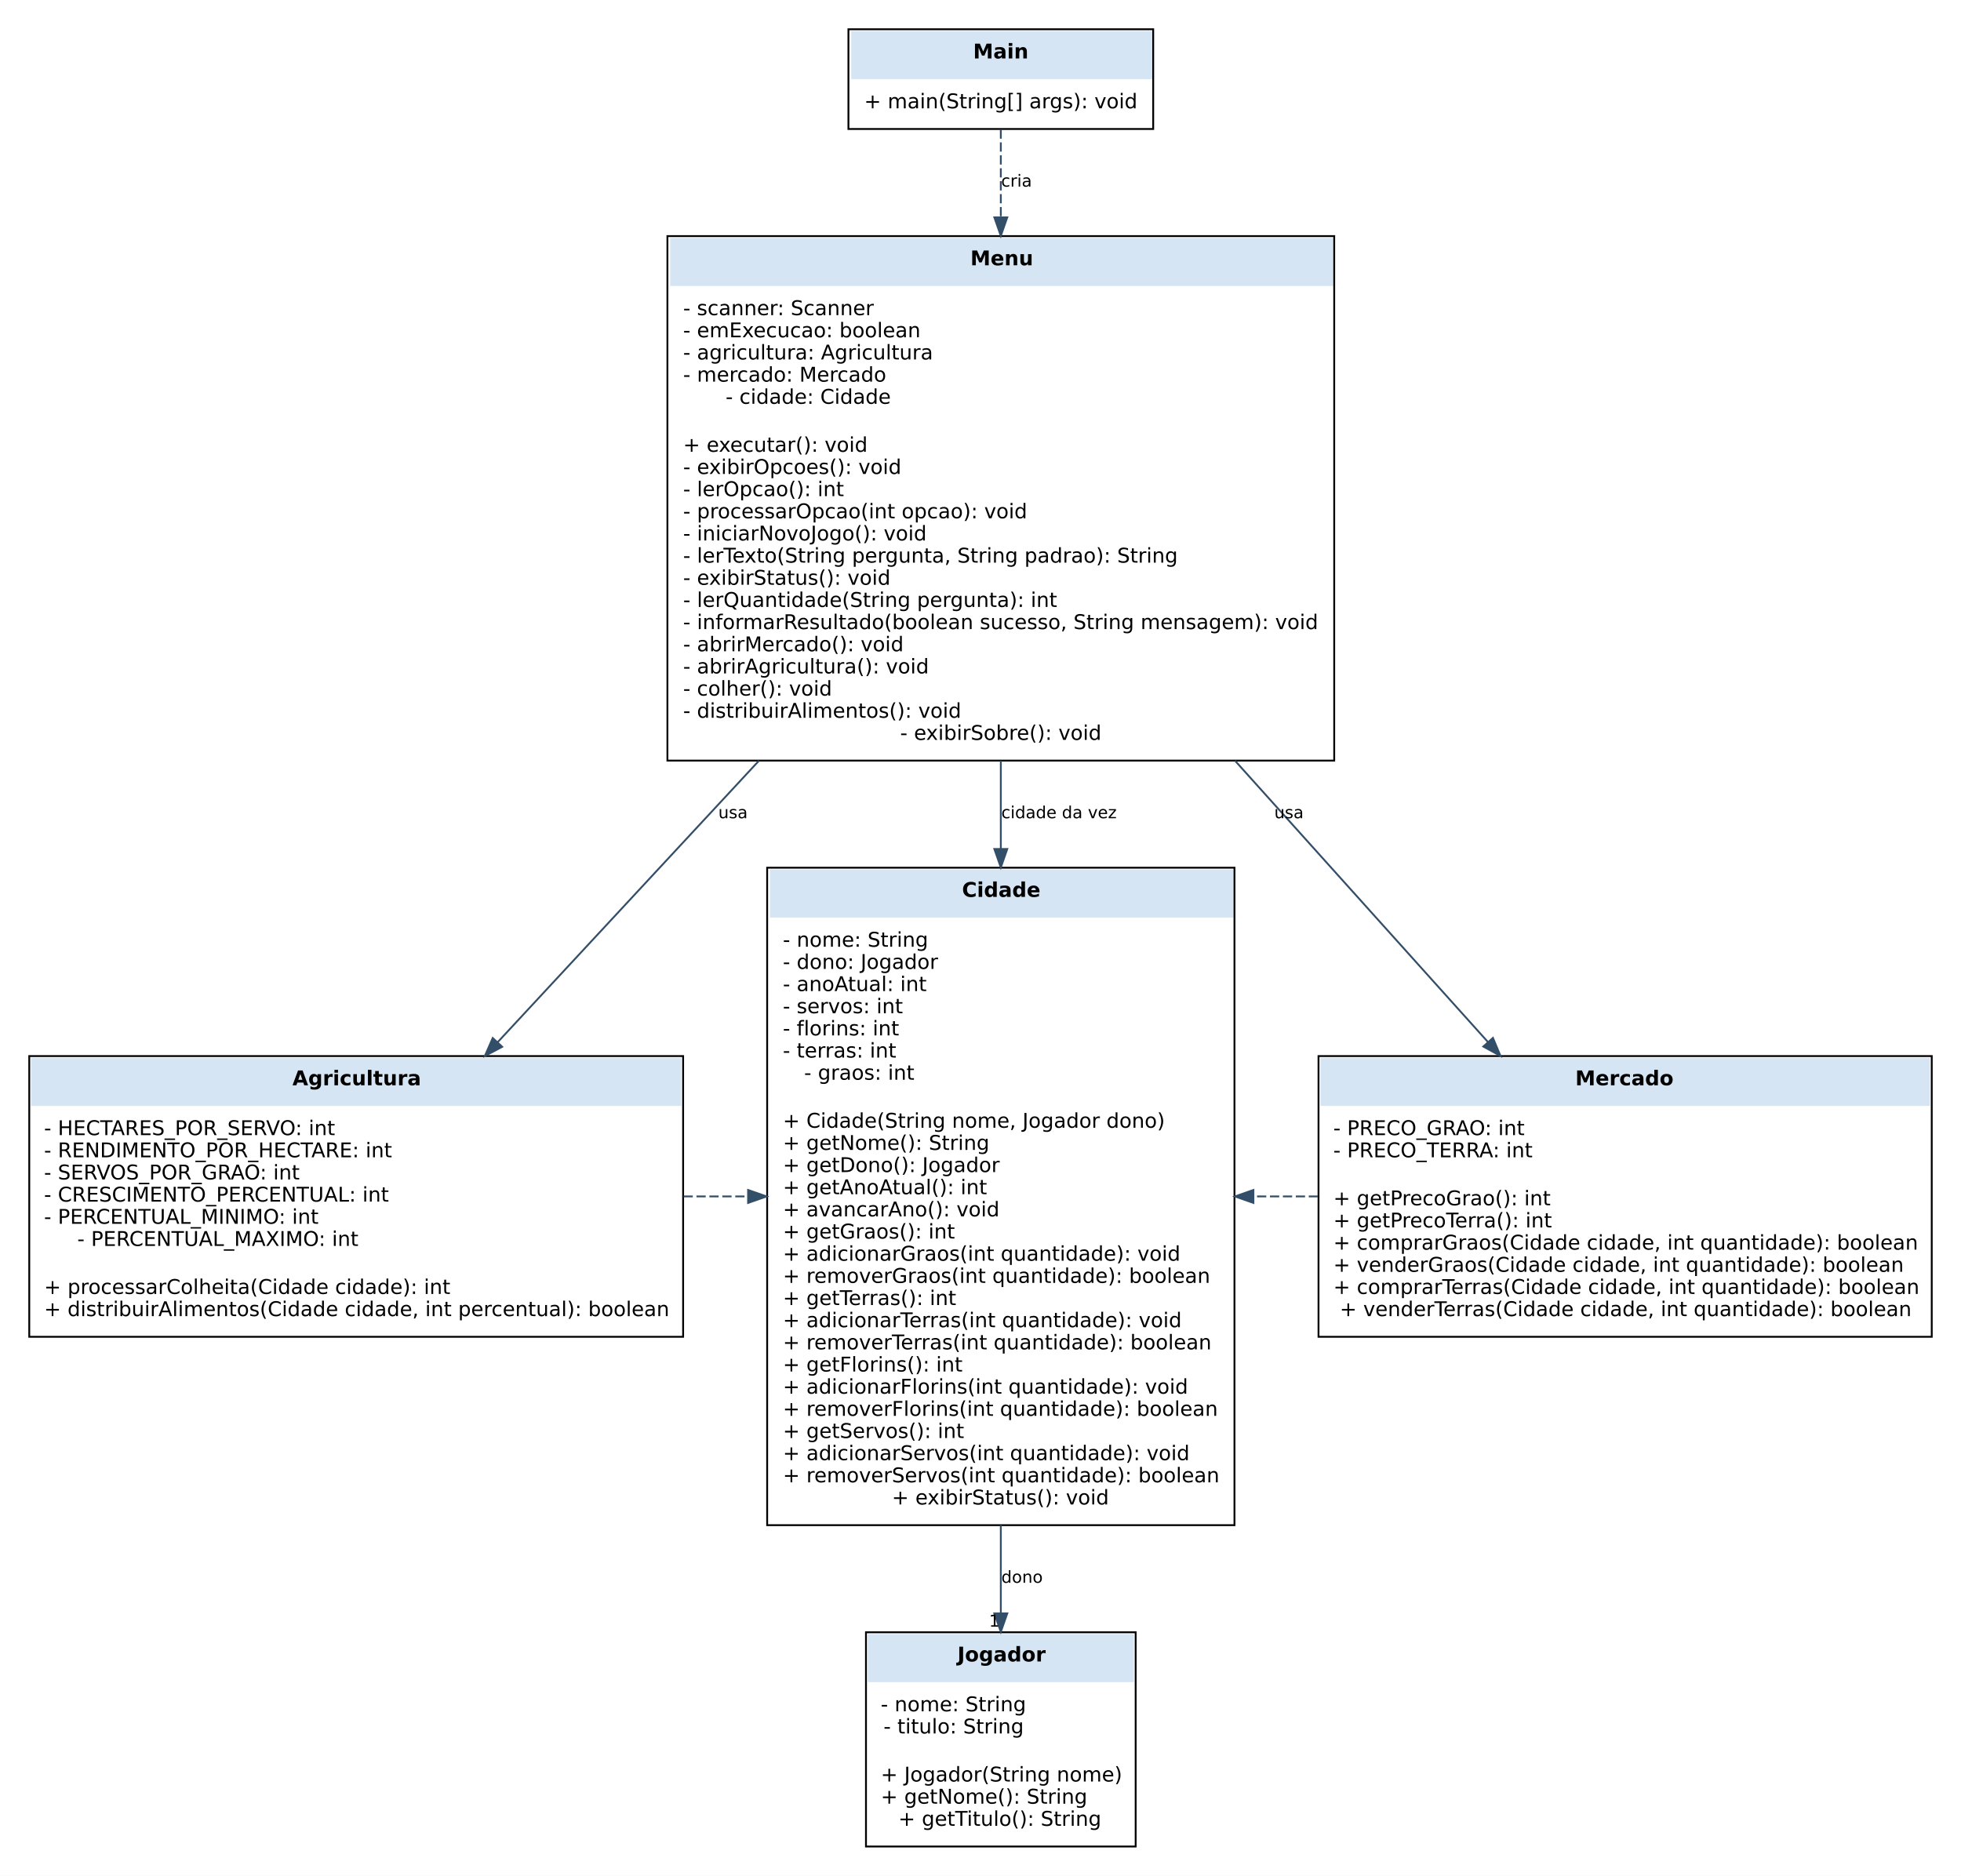
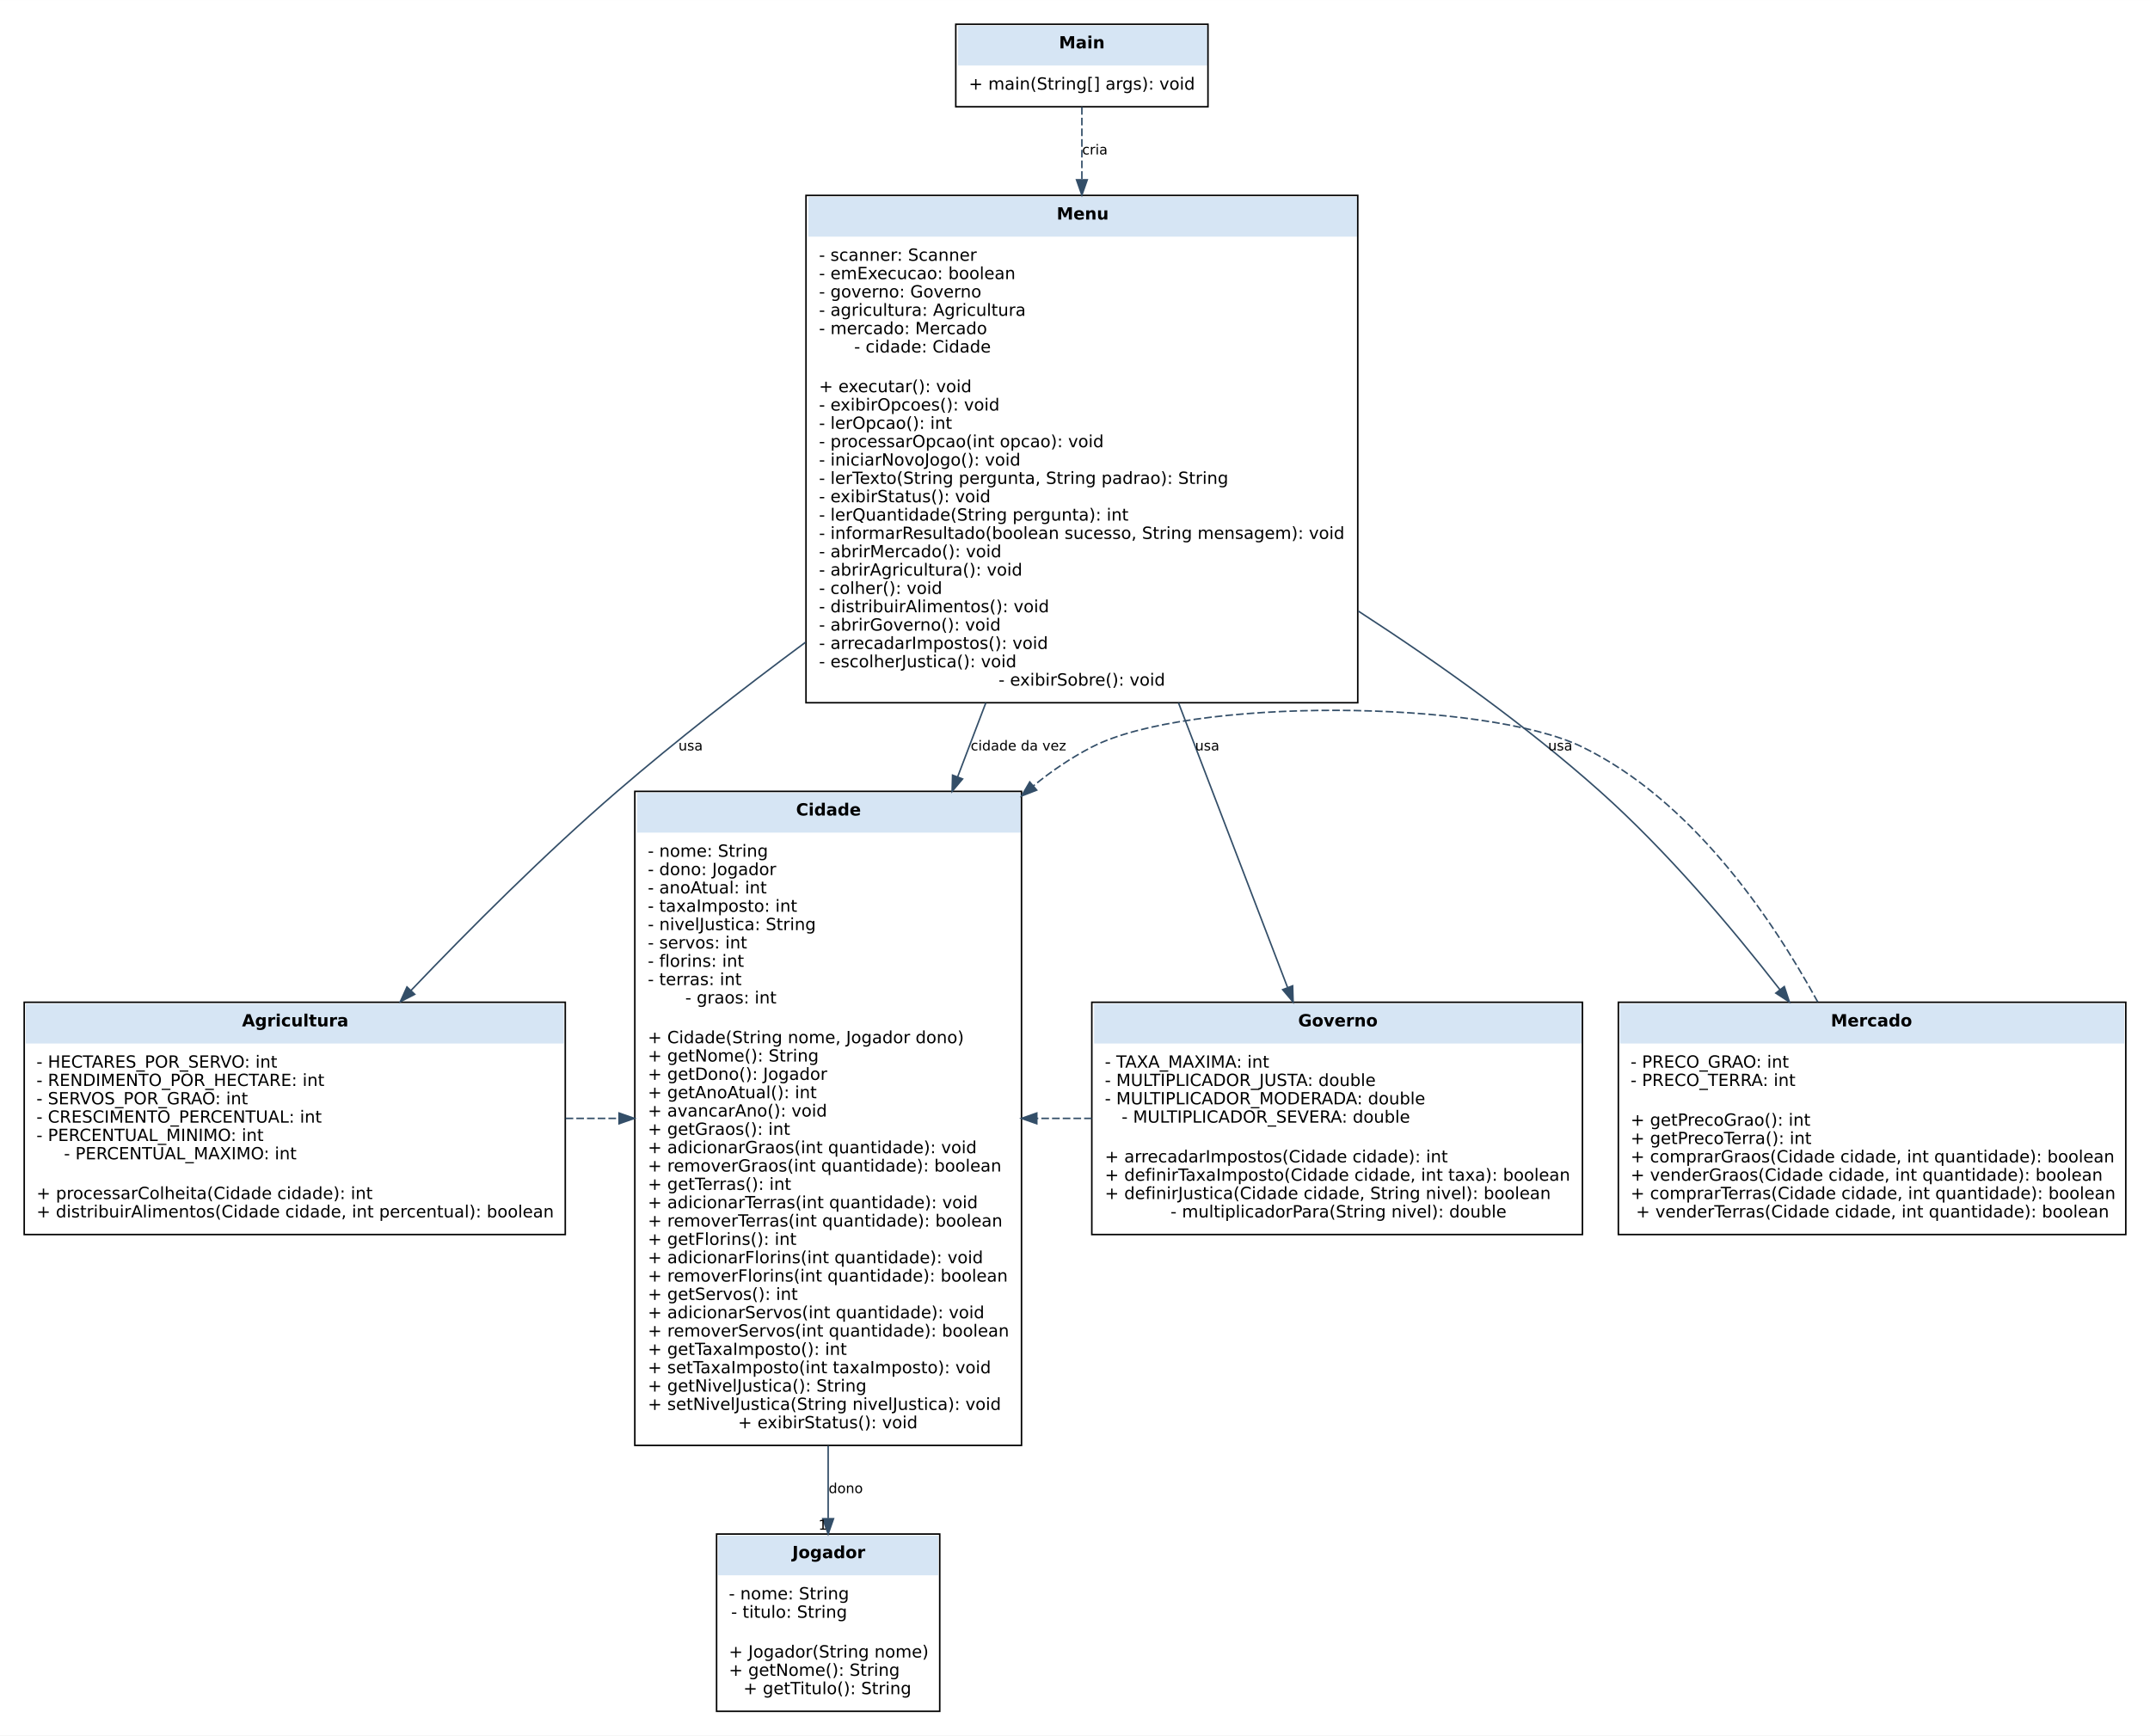
- <svg xmlns="http://www.w3.org/2000/svg" width="1062pt" height="1016pt" viewBox="0.00 0.00 1061.68 1015.68">
-   <g id="graph0" class="graph" transform="scale(1 1) rotate(0) translate(15.84 999.84)">
-     <polygon fill="white" stroke="transparent" points="-15.84,15.84 -15.84,-999.84 1045.84,-999.84 1045.84,15.84 -15.84,15.84" />
+ <svg xmlns="http://www.w3.org/2000/svg" width="1407pt" height="1136pt" viewBox="0.00 0.00 1406.68 1135.68">
+   <g id="graph0" class="graph" transform="scale(1 1) rotate(0) translate(15.84 1119.84)">
+     <polygon fill="white" stroke="transparent" points="-15.84,15.84 -15.84,-1119.84 1390.84,-1119.84 1390.84,15.84 -15.84,15.84" />
    <g id="node1" class="node">
-       <polygon fill="#d6e5f4" stroke="transparent" points="1,-401 1,-427 353,-427 353,-401 1,-401" />
-       <text text-anchor="start" x="142.5" y="-412.2" font-family="DejaVu Sans" font-weight="bold" font-size="11.00">Agricultura</text>
-       <text text-anchor="start" x="8" y="-385.2" font-family="DejaVu Sans" font-size="11.00">- HECTARES_POR_SERVO: int</text>
-       <text text-anchor="start" x="8" y="-373.2" font-family="DejaVu Sans" font-size="11.00">- RENDIMENTO_POR_HECTARE: int</text>
-       <text text-anchor="start" x="8" y="-361.2" font-family="DejaVu Sans" font-size="11.00">- SERVOS_POR_GRAO: int</text>
-       <text text-anchor="start" x="8" y="-349.2" font-family="DejaVu Sans" font-size="11.00">- CRESCIMENTO_PERCENTUAL: int</text>
-       <text text-anchor="start" x="8" y="-337.2" font-family="DejaVu Sans" font-size="11.00">- PERCENTUAL_MINIMO: int</text>
-       <text text-anchor="start" x="26" y="-325.2" font-family="DejaVu Sans" font-size="11.00">- PERCENTUAL_MAXIMO: int</text>
-       <text text-anchor="start" x="8" y="-299.2" font-family="DejaVu Sans" font-size="11.00">+ processarColheita(Cidade cidade): int</text>
-       <text text-anchor="start" x="8" y="-287.2" font-family="DejaVu Sans" font-size="11.00">+ distribuirAlimentos(Cidade cidade, int percentual): boolean</text>
-       <polygon fill="none" stroke="black" points="0,-276 0,-428 354,-428 354,-276 0,-276" />
+       <polygon fill="#d6e5f4" stroke="transparent" points="1,-437 1,-463 353,-463 353,-437 1,-437" />
+       <text text-anchor="start" x="142.5" y="-448.2" font-family="DejaVu Sans" font-weight="bold" font-size="11.00">Agricultura</text>
+       <text text-anchor="start" x="8" y="-421.2" font-family="DejaVu Sans" font-size="11.00">- HECTARES_POR_SERVO: int</text>
+       <text text-anchor="start" x="8" y="-409.2" font-family="DejaVu Sans" font-size="11.00">- RENDIMENTO_POR_HECTARE: int</text>
+       <text text-anchor="start" x="8" y="-397.2" font-family="DejaVu Sans" font-size="11.00">- SERVOS_POR_GRAO: int</text>
+       <text text-anchor="start" x="8" y="-385.2" font-family="DejaVu Sans" font-size="11.00">- CRESCIMENTO_PERCENTUAL: int</text>
+       <text text-anchor="start" x="8" y="-373.2" font-family="DejaVu Sans" font-size="11.00">- PERCENTUAL_MINIMO: int</text>
+       <text text-anchor="start" x="26" y="-361.2" font-family="DejaVu Sans" font-size="11.00">- PERCENTUAL_MAXIMO: int</text>
+       <text text-anchor="start" x="8" y="-335.2" font-family="DejaVu Sans" font-size="11.00">+ processarColheita(Cidade cidade): int</text>
+       <text text-anchor="start" x="8" y="-323.2" font-family="DejaVu Sans" font-size="11.00">+ distribuirAlimentos(Cidade cidade, int percentual): boolean</text>
+       <polygon fill="none" stroke="black" points="0,-312 0,-464 354,-464 354,-312 0,-312" />
    </g>
    <g id="node2" class="node">
-       <polygon fill="#d6e5f4" stroke="transparent" points="401,-503 401,-529 652,-529 652,-503 401,-503" />
-       <text text-anchor="start" x="505" y="-514.2" font-family="DejaVu Sans" font-weight="bold" font-size="11.00">Cidade</text>
-       <text text-anchor="start" x="408" y="-487.2" font-family="DejaVu Sans" font-size="11.00">- nome: String</text>
-       <text text-anchor="start" x="408" y="-475.2" font-family="DejaVu Sans" font-size="11.00">- dono: Jogador</text>
-       <text text-anchor="start" x="408" y="-463.2" font-family="DejaVu Sans" font-size="11.00">- anoAtual: int</text>
-       <text text-anchor="start" x="408" y="-451.2" font-family="DejaVu Sans" font-size="11.00">- servos: int</text>
-       <text text-anchor="start" x="408" y="-439.2" font-family="DejaVu Sans" font-size="11.00">- florins: int</text>
-       <text text-anchor="start" x="408" y="-427.2" font-family="DejaVu Sans" font-size="11.00">- terras: int</text>
-       <text text-anchor="start" x="419.5" y="-415.2" font-family="DejaVu Sans" font-size="11.00">- graos: int</text>
-       <text text-anchor="start" x="408" y="-389.2" font-family="DejaVu Sans" font-size="11.00">+ Cidade(String nome, Jogador dono)</text>
-       <text text-anchor="start" x="408" y="-377.2" font-family="DejaVu Sans" font-size="11.00">+ getNome(): String</text>
-       <text text-anchor="start" x="408" y="-365.2" font-family="DejaVu Sans" font-size="11.00">+ getDono(): Jogador</text>
-       <text text-anchor="start" x="408" y="-353.2" font-family="DejaVu Sans" font-size="11.00">+ getAnoAtual(): int</text>
-       <text text-anchor="start" x="408" y="-341.2" font-family="DejaVu Sans" font-size="11.00">+ avancarAno(): void</text>
-       <text text-anchor="start" x="408" y="-329.2" font-family="DejaVu Sans" font-size="11.00">+ getGraos(): int</text>
-       <text text-anchor="start" x="408" y="-317.2" font-family="DejaVu Sans" font-size="11.00">+ adicionarGraos(int quantidade): void</text>
-       <text text-anchor="start" x="408" y="-305.2" font-family="DejaVu Sans" font-size="11.00">+ removerGraos(int quantidade): boolean</text>
-       <text text-anchor="start" x="408" y="-293.2" font-family="DejaVu Sans" font-size="11.00">+ getTerras(): int</text>
-       <text text-anchor="start" x="408" y="-281.2" font-family="DejaVu Sans" font-size="11.00">+ adicionarTerras(int quantidade): void</text>
-       <text text-anchor="start" x="408" y="-269.2" font-family="DejaVu Sans" font-size="11.00">+ removerTerras(int quantidade): boolean</text>
-       <text text-anchor="start" x="408" y="-257.2" font-family="DejaVu Sans" font-size="11.00">+ getFlorins(): int</text>
-       <text text-anchor="start" x="408" y="-245.2" font-family="DejaVu Sans" font-size="11.00">+ adicionarFlorins(int quantidade): void</text>
-       <text text-anchor="start" x="408" y="-233.2" font-family="DejaVu Sans" font-size="11.00">+ removerFlorins(int quantidade): boolean</text>
-       <text text-anchor="start" x="408" y="-221.2" font-family="DejaVu Sans" font-size="11.00">+ getServos(): int</text>
-       <text text-anchor="start" x="408" y="-209.2" font-family="DejaVu Sans" font-size="11.00">+ adicionarServos(int quantidade): void</text>
-       <text text-anchor="start" x="408" y="-197.2" font-family="DejaVu Sans" font-size="11.00">+ removerServos(int quantidade): boolean</text>
+       <polygon fill="#d6e5f4" stroke="transparent" points="401,-575 401,-601 652,-601 652,-575 401,-575" />
+       <text text-anchor="start" x="505" y="-586.2" font-family="DejaVu Sans" font-weight="bold" font-size="11.00">Cidade</text>
+       <text text-anchor="start" x="408" y="-559.2" font-family="DejaVu Sans" font-size="11.00">- nome: String</text>
+       <text text-anchor="start" x="408" y="-547.2" font-family="DejaVu Sans" font-size="11.00">- dono: Jogador</text>
+       <text text-anchor="start" x="408" y="-535.2" font-family="DejaVu Sans" font-size="11.00">- anoAtual: int</text>
+       <text text-anchor="start" x="408" y="-523.2" font-family="DejaVu Sans" font-size="11.00">- taxaImposto: int</text>
+       <text text-anchor="start" x="408" y="-511.2" font-family="DejaVu Sans" font-size="11.00">- nivelJustica: String</text>
+       <text text-anchor="start" x="408" y="-499.2" font-family="DejaVu Sans" font-size="11.00">- servos: int</text>
+       <text text-anchor="start" x="408" y="-487.2" font-family="DejaVu Sans" font-size="11.00">- florins: int</text>
+       <text text-anchor="start" x="408" y="-475.2" font-family="DejaVu Sans" font-size="11.00">- terras: int</text>
+       <text text-anchor="start" x="432.5" y="-463.2" font-family="DejaVu Sans" font-size="11.00">- graos: int</text>
+       <text text-anchor="start" x="408" y="-437.2" font-family="DejaVu Sans" font-size="11.00">+ Cidade(String nome, Jogador dono)</text>
+       <text text-anchor="start" x="408" y="-425.2" font-family="DejaVu Sans" font-size="11.00">+ getNome(): String</text>
+       <text text-anchor="start" x="408" y="-413.2" font-family="DejaVu Sans" font-size="11.00">+ getDono(): Jogador</text>
+       <text text-anchor="start" x="408" y="-401.2" font-family="DejaVu Sans" font-size="11.00">+ getAnoAtual(): int</text>
+       <text text-anchor="start" x="408" y="-389.2" font-family="DejaVu Sans" font-size="11.00">+ avancarAno(): void</text>
+       <text text-anchor="start" x="408" y="-377.2" font-family="DejaVu Sans" font-size="11.00">+ getGraos(): int</text>
+       <text text-anchor="start" x="408" y="-365.2" font-family="DejaVu Sans" font-size="11.00">+ adicionarGraos(int quantidade): void</text>
+       <text text-anchor="start" x="408" y="-353.2" font-family="DejaVu Sans" font-size="11.00">+ removerGraos(int quantidade): boolean</text>
+       <text text-anchor="start" x="408" y="-341.2" font-family="DejaVu Sans" font-size="11.00">+ getTerras(): int</text>
+       <text text-anchor="start" x="408" y="-329.2" font-family="DejaVu Sans" font-size="11.00">+ adicionarTerras(int quantidade): void</text>
+       <text text-anchor="start" x="408" y="-317.2" font-family="DejaVu Sans" font-size="11.00">+ removerTerras(int quantidade): boolean</text>
+       <text text-anchor="start" x="408" y="-305.2" font-family="DejaVu Sans" font-size="11.00">+ getFlorins(): int</text>
+       <text text-anchor="start" x="408" y="-293.2" font-family="DejaVu Sans" font-size="11.00">+ adicionarFlorins(int quantidade): void</text>
+       <text text-anchor="start" x="408" y="-281.2" font-family="DejaVu Sans" font-size="11.00">+ removerFlorins(int quantidade): boolean</text>
+       <text text-anchor="start" x="408" y="-269.2" font-family="DejaVu Sans" font-size="11.00">+ getServos(): int</text>
+       <text text-anchor="start" x="408" y="-257.2" font-family="DejaVu Sans" font-size="11.00">+ adicionarServos(int quantidade): void</text>
+       <text text-anchor="start" x="408" y="-245.2" font-family="DejaVu Sans" font-size="11.00">+ removerServos(int quantidade): boolean</text>
+       <text text-anchor="start" x="408" y="-233.2" font-family="DejaVu Sans" font-size="11.00">+ getTaxaImposto(): int</text>
+       <text text-anchor="start" x="408" y="-221.2" font-family="DejaVu Sans" font-size="11.00">+ setTaxaImposto(int taxaImposto): void</text>
+       <text text-anchor="start" x="408" y="-209.2" font-family="DejaVu Sans" font-size="11.00">+ getNivelJustica(): String</text>
+       <text text-anchor="start" x="408" y="-197.2" font-family="DejaVu Sans" font-size="11.00">+ setNivelJustica(String nivelJustica): void</text>
      <text text-anchor="start" x="467" y="-185.2" font-family="DejaVu Sans" font-size="11.00">+ exibirStatus(): void</text>
-       <polygon fill="none" stroke="black" points="399.5,-174 399.5,-530 652.5,-530 652.5,-174 399.5,-174" />
+       <polygon fill="none" stroke="black" points="399.5,-174 399.5,-602 652.5,-602 652.5,-174 399.5,-174" />
    </g>
    <g id="edge7" class="edge">
-       <path fill="none" stroke="#334e68" stroke-dasharray="5,2" d="M354.23,-352C365.82,-352 377.41,-352 389,-352" />
-       <polygon fill="#334e68" stroke="#334e68" points="389.18,-355.5 399.18,-352 389.18,-348.5 389.18,-355.5" />
+       <path fill="none" stroke="#334e68" stroke-dasharray="5,2" d="M354.23,-388C365.82,-388 377.41,-388 389,-388" />
+       <polygon fill="#334e68" stroke="#334e68" points="389.18,-391.5 399.18,-388 389.18,-384.5 389.18,-391.5" />
    </g>
-     <g id="node3" class="node">
+     <g id="node4" class="node">
      <polygon fill="#d6e5f4" stroke="transparent" points="454,-89 454,-115 598,-115 598,-89 454,-89" />
      <text text-anchor="start" x="502.5" y="-100.2" font-family="DejaVu Sans" font-weight="bold" font-size="11.00">Jogador</text>
      <text text-anchor="start" x="461" y="-73.2" font-family="DejaVu Sans" font-size="11.00">- nome: String</text>
      <text text-anchor="start" x="462.5" y="-61.2" font-family="DejaVu Sans" font-size="11.00">- titulo: String</text>
      <text text-anchor="start" x="461" y="-35.2" font-family="DejaVu Sans" font-size="11.00">+ Jogador(String nome)</text>
      <text text-anchor="start" x="461" y="-23.2" font-family="DejaVu Sans" font-size="11.00">+ getNome(): String</text>
      <text text-anchor="start" x="470.5" y="-11.2" font-family="DejaVu Sans" font-size="11.00">+ getTitulo(): String</text>
      <polygon fill="none" stroke="black" points="453,0 453,-116 599,-116 599,0 453,0" />
    </g>
    <g id="edge3" class="edge">
-       <path fill="none" stroke="#334e68" d="M526,-173.99C526,-157.31 526,-141.21 526,-126.59" />
-       <polygon fill="#334e68" stroke="#334e68" points="529.5,-126.23 526,-116.23 522.5,-126.23 529.5,-126.23" />
+       <path fill="none" stroke="#334e68" d="M526,-173.72C526,-156.88 526,-140.81 526,-126.31" />
+       <polygon fill="#334e68" stroke="#334e68" points="529.5,-126.03 526,-116.03 522.5,-126.03 529.5,-126.03" />
      <text text-anchor="middle" x="537.5" y="-142.8" font-family="DejaVu Sans" font-size="9.00">dono</text>
-       <text text-anchor="middle" x="522.5" y="-119.03" font-family="DejaVu Sans" font-size="9.00">1</text>
+       <text text-anchor="middle" x="522.5" y="-118.83" font-family="DejaVu Sans" font-size="9.00">1</text>
    </g>
-     <g id="node4" class="node">
-       <polygon fill="#d6e5f4" stroke="transparent" points="445,-957 445,-983 608,-983 608,-957 445,-957" />
-       <text text-anchor="start" x="511" y="-968.2" font-family="DejaVu Sans" font-weight="bold" font-size="11.00">Main</text>
-       <text text-anchor="start" x="452" y="-941.2" font-family="DejaVu Sans" font-size="11.00">+ main(String[] args): void</text>
-       <polygon fill="none" stroke="black" points="443.5,-930 443.5,-984 608.5,-984 608.5,-930 443.5,-930" />
+     <g id="node3" class="node">
+       <polygon fill="#d6e5f4" stroke="transparent" points="700,-437 700,-463 1019,-463 1019,-437 700,-437" />
+       <text text-anchor="start" x="833.5" y="-448.2" font-family="DejaVu Sans" font-weight="bold" font-size="11.00">Governo</text>
+       <text text-anchor="start" x="707" y="-421.2" font-family="DejaVu Sans" font-size="11.00">- TAXA_MAXIMA: int</text>
+       <text text-anchor="start" x="707" y="-409.2" font-family="DejaVu Sans" font-size="11.00">- MULTIPLICADOR_JUSTA: double</text>
+       <text text-anchor="start" x="707" y="-397.2" font-family="DejaVu Sans" font-size="11.00">- MULTIPLICADOR_MODERADA: double</text>
+       <text text-anchor="start" x="718" y="-385.2" font-family="DejaVu Sans" font-size="11.00">- MULTIPLICADOR_SEVERA: double</text>
+       <text text-anchor="start" x="707" y="-359.2" font-family="DejaVu Sans" font-size="11.00">+ arrecadarImpostos(Cidade cidade): int</text>
+       <text text-anchor="start" x="707" y="-347.2" font-family="DejaVu Sans" font-size="11.00">+ definirTaxaImposto(Cidade cidade, int taxa): boolean</text>
+       <text text-anchor="start" x="707" y="-335.2" font-family="DejaVu Sans" font-size="11.00">+ definirJustica(Cidade cidade, String nivel): boolean</text>
+       <text text-anchor="start" x="750" y="-323.2" font-family="DejaVu Sans" font-size="11.00">- multiplicadorPara(String nivel): double</text>
+       <polygon fill="none" stroke="black" points="698.5,-312 698.5,-464 1019.5,-464 1019.5,-312 698.5,-312" />
+     </g>
+     <g id="edge9" class="edge">
+       <path fill="none" stroke="#334e68" stroke-dasharray="5,2" d="M698.48,-388C686.51,-388 674.53,-388 662.56,-388" />
+       <polygon fill="#334e68" stroke="#334e68" points="662.5,-384.5 652.5,-388 662.5,-391.5 662.5,-384.5" />
    </g>
    <g id="node5" class="node">
-       <polygon fill="#d6e5f4" stroke="transparent" points="347,-845 347,-871 706,-871 706,-845 347,-845" />
-       <text text-anchor="start" x="509.5" y="-856.2" font-family="DejaVu Sans" font-weight="bold" font-size="11.00">Menu</text>
-       <text text-anchor="start" x="354" y="-829.2" font-family="DejaVu Sans" font-size="11.00">- scanner: Scanner</text>
-       <text text-anchor="start" x="354" y="-817.2" font-family="DejaVu Sans" font-size="11.00">- emExecucao: boolean</text>
-       <text text-anchor="start" x="354" y="-805.2" font-family="DejaVu Sans" font-size="11.00">- agricultura: Agricultura</text>
-       <text text-anchor="start" x="354" y="-793.2" font-family="DejaVu Sans" font-size="11.00">- mercado: Mercado</text>
-       <text text-anchor="start" x="377" y="-781.2" font-family="DejaVu Sans" font-size="11.00">- cidade: Cidade</text>
-       <text text-anchor="start" x="354" y="-755.2" font-family="DejaVu Sans" font-size="11.00">+ executar(): void</text>
-       <text text-anchor="start" x="354" y="-743.2" font-family="DejaVu Sans" font-size="11.00">- exibirOpcoes(): void</text>
-       <text text-anchor="start" x="354" y="-731.2" font-family="DejaVu Sans" font-size="11.00">- lerOpcao(): int</text>
-       <text text-anchor="start" x="354" y="-719.2" font-family="DejaVu Sans" font-size="11.00">- processarOpcao(int opcao): void</text>
-       <text text-anchor="start" x="354" y="-707.2" font-family="DejaVu Sans" font-size="11.00">- iniciarNovoJogo(): void</text>
-       <text text-anchor="start" x="354" y="-695.2" font-family="DejaVu Sans" font-size="11.00">- lerTexto(String pergunta, String padrao): String</text>
-       <text text-anchor="start" x="354" y="-683.2" font-family="DejaVu Sans" font-size="11.00">- exibirStatus(): void</text>
-       <text text-anchor="start" x="354" y="-671.2" font-family="DejaVu Sans" font-size="11.00">- lerQuantidade(String pergunta): int</text>
-       <text text-anchor="start" x="354" y="-659.2" font-family="DejaVu Sans" font-size="11.00">- informarResultado(boolean sucesso, String mensagem): void</text>
-       <text text-anchor="start" x="354" y="-647.2" font-family="DejaVu Sans" font-size="11.00">- abrirMercado(): void</text>
-       <text text-anchor="start" x="354" y="-635.2" font-family="DejaVu Sans" font-size="11.00">- abrirAgricultura(): void</text>
-       <text text-anchor="start" x="354" y="-623.2" font-family="DejaVu Sans" font-size="11.00">- colher(): void</text>
-       <text text-anchor="start" x="354" y="-611.2" font-family="DejaVu Sans" font-size="11.00">- distribuirAlimentos(): void</text>
-       <text text-anchor="start" x="471.5" y="-599.2" font-family="DejaVu Sans" font-size="11.00">- exibirSobre(): void</text>
-       <polygon fill="none" stroke="black" points="345.5,-588 345.5,-872 706.5,-872 706.5,-588 345.5,-588" />
+       <polygon fill="#d6e5f4" stroke="transparent" points="611,-1077 611,-1103 774,-1103 774,-1077 611,-1077" />
+       <text text-anchor="start" x="677" y="-1088.2" font-family="DejaVu Sans" font-weight="bold" font-size="11.00">Main</text>
+       <text text-anchor="start" x="618" y="-1061.2" font-family="DejaVu Sans" font-size="11.00">+ main(String[] args): void</text>
+       <polygon fill="none" stroke="black" points="609.5,-1050 609.5,-1104 774.5,-1104 774.5,-1050 609.5,-1050" />
+     </g>
+     <g id="node6" class="node">
+       <polygon fill="#d6e5f4" stroke="transparent" points="513,-965 513,-991 872,-991 872,-965 513,-965" />
+       <text text-anchor="start" x="675.5" y="-976.2" font-family="DejaVu Sans" font-weight="bold" font-size="11.00">Menu</text>
+       <text text-anchor="start" x="520" y="-949.2" font-family="DejaVu Sans" font-size="11.00">- scanner: Scanner</text>
+       <text text-anchor="start" x="520" y="-937.2" font-family="DejaVu Sans" font-size="11.00">- emExecucao: boolean</text>
+       <text text-anchor="start" x="520" y="-925.2" font-family="DejaVu Sans" font-size="11.00">- governo: Governo</text>
+       <text text-anchor="start" x="520" y="-913.2" font-family="DejaVu Sans" font-size="11.00">- agricultura: Agricultura</text>
+       <text text-anchor="start" x="520" y="-901.2" font-family="DejaVu Sans" font-size="11.00">- mercado: Mercado</text>
+       <text text-anchor="start" x="543" y="-889.2" font-family="DejaVu Sans" font-size="11.00">- cidade: Cidade</text>
+       <text text-anchor="start" x="520" y="-863.2" font-family="DejaVu Sans" font-size="11.00">+ executar(): void</text>
+       <text text-anchor="start" x="520" y="-851.2" font-family="DejaVu Sans" font-size="11.00">- exibirOpcoes(): void</text>
+       <text text-anchor="start" x="520" y="-839.2" font-family="DejaVu Sans" font-size="11.00">- lerOpcao(): int</text>
+       <text text-anchor="start" x="520" y="-827.2" font-family="DejaVu Sans" font-size="11.00">- processarOpcao(int opcao): void</text>
+       <text text-anchor="start" x="520" y="-815.2" font-family="DejaVu Sans" font-size="11.00">- iniciarNovoJogo(): void</text>
+       <text text-anchor="start" x="520" y="-803.2" font-family="DejaVu Sans" font-size="11.00">- lerTexto(String pergunta, String padrao): String</text>
+       <text text-anchor="start" x="520" y="-791.2" font-family="DejaVu Sans" font-size="11.00">- exibirStatus(): void</text>
+       <text text-anchor="start" x="520" y="-779.2" font-family="DejaVu Sans" font-size="11.00">- lerQuantidade(String pergunta): int</text>
+       <text text-anchor="start" x="520" y="-767.2" font-family="DejaVu Sans" font-size="11.00">- informarResultado(boolean sucesso, String mensagem): void</text>
+       <text text-anchor="start" x="520" y="-755.2" font-family="DejaVu Sans" font-size="11.00">- abrirMercado(): void</text>
+       <text text-anchor="start" x="520" y="-743.2" font-family="DejaVu Sans" font-size="11.00">- abrirAgricultura(): void</text>
+       <text text-anchor="start" x="520" y="-731.2" font-family="DejaVu Sans" font-size="11.00">- colher(): void</text>
+       <text text-anchor="start" x="520" y="-719.2" font-family="DejaVu Sans" font-size="11.00">- distribuirAlimentos(): void</text>
+       <text text-anchor="start" x="520" y="-707.2" font-family="DejaVu Sans" font-size="11.00">- abrirGoverno(): void</text>
+       <text text-anchor="start" x="520" y="-695.2" font-family="DejaVu Sans" font-size="11.00">- arrecadarImpostos(): void</text>
+       <text text-anchor="start" x="520" y="-683.2" font-family="DejaVu Sans" font-size="11.00">- escolherJustica(): void</text>
+       <text text-anchor="start" x="637.5" y="-671.2" font-family="DejaVu Sans" font-size="11.00">- exibirSobre(): void</text>
+       <polygon fill="none" stroke="black" points="511.5,-660 511.5,-992 872.5,-992 872.5,-660 511.5,-660" />
    </g>
    <g id="edge1" class="edge">
-       <path fill="none" stroke="#334e68" stroke-dasharray="5,2" d="M526,-929.75C526,-916.94 526,-900.39 526,-882.33" />
-       <polygon fill="#334e68" stroke="#334e68" points="529.5,-882.15 526,-872.15 522.5,-882.15 529.5,-882.15" />
-       <text text-anchor="middle" x="534.5" y="-898.8" font-family="DejaVu Sans" font-size="9.00">cria</text>
+       <path fill="none" stroke="#334e68" stroke-dasharray="5,2" d="M692,-1049.82C692,-1037.07 692,-1020.54 692,-1002.24" />
+       <polygon fill="#334e68" stroke="#334e68" points="695.5,-1002.21 692,-992.21 688.5,-1002.21 695.5,-1002.21" />
+       <text text-anchor="middle" x="700.5" y="-1018.8" font-family="DejaVu Sans" font-size="9.00">cria</text>
    </g>
    <g id="edge6" class="edge">
-       <path fill="none" stroke="#334e68" d="M395.05,-587.92C347.32,-536.5 294.95,-480.08 253.5,-435.42" />
-       <polygon fill="#334e68" stroke="#334e68" points="256.05,-433.02 246.68,-428.07 250.92,-437.78 256.05,-433.02" />
-       <text text-anchor="middle" x="381" y="-556.8" font-family="DejaVu Sans" font-size="9.00">usa</text>
+       <path fill="none" stroke="#334e68" d="M511.15,-699.55C469.72,-668.85 426.54,-635.23 388,-602 340.95,-561.44 291.92,-512.41 252.97,-471.62" />
+       <polygon fill="#334e68" stroke="#334e68" points="255.5,-469.2 246.07,-464.37 250.43,-474.02 255.5,-469.2" />
+       <text text-anchor="middle" x="436" y="-628.8" font-family="DejaVu Sans" font-size="9.00">usa</text>
    </g>
    <g id="edge2" class="edge">
-       <path fill="none" stroke="#334e68" d="M526,-587.92C526,-572.3 526,-556.23 526,-540.16" />
-       <polygon fill="#334e68" stroke="#334e68" points="529.5,-540.15 526,-530.15 522.5,-540.15 529.5,-540.15" />
-       <text text-anchor="middle" x="557.5" y="-556.8" font-family="DejaVu Sans" font-size="9.00">cidade da vez</text>
+       <path fill="none" stroke="#334e68" d="M629.12,-659.86C623.1,-644.04 616.93,-627.83 610.75,-611.58" />
+       <polygon fill="#334e68" stroke="#334e68" points="613.93,-610.12 607.1,-602.02 607.39,-612.61 613.93,-610.12" />
+       <text text-anchor="middle" x="650.5" y="-628.8" font-family="DejaVu Sans" font-size="9.00">cidade da vez</text>
    </g>
-     <g id="node6" class="node">
-       <polygon fill="#d6e5f4" stroke="transparent" points="699,-401 699,-427 1029,-427 1029,-401 699,-401" />
-       <text text-anchor="start" x="837" y="-412.2" font-family="DejaVu Sans" font-weight="bold" font-size="11.00">Mercado</text>
-       <text text-anchor="start" x="706" y="-385.2" font-family="DejaVu Sans" font-size="11.00">- PRECO_GRAO: int</text>
-       <text text-anchor="start" x="706" y="-373.2" font-family="DejaVu Sans" font-size="11.00">- PRECO_TERRA: int</text>
-       <text text-anchor="start" x="706" y="-347.2" font-family="DejaVu Sans" font-size="11.00">+ getPrecoGrao(): int</text>
-       <text text-anchor="start" x="706" y="-335.2" font-family="DejaVu Sans" font-size="11.00">+ getPrecoTerra(): int</text>
-       <text text-anchor="start" x="706" y="-323.2" font-family="DejaVu Sans" font-size="11.00">+ comprarGraos(Cidade cidade, int quantidade): boolean</text>
-       <text text-anchor="start" x="706" y="-311.2" font-family="DejaVu Sans" font-size="11.00">+ venderGraos(Cidade cidade, int quantidade): boolean</text>
-       <text text-anchor="start" x="706" y="-299.2" font-family="DejaVu Sans" font-size="11.00">+ comprarTerras(Cidade cidade, int quantidade): boolean</text>
-       <text text-anchor="start" x="709.5" y="-287.2" font-family="DejaVu Sans" font-size="11.00">+ venderTerras(Cidade cidade, int quantidade): boolean</text>
-       <polygon fill="none" stroke="black" points="698,-276 698,-428 1030,-428 1030,-276 698,-276" />
+     <g id="edge8" class="edge">
+       <path fill="none" stroke="#334e68" d="M755.25,-659.86C779.55,-596.44 806.27,-526.67 826.51,-473.82" />
+       <polygon fill="#334e68" stroke="#334e68" points="829.9,-474.75 830.21,-464.16 823.37,-472.24 829.9,-474.75" />
+       <text text-anchor="middle" x="774" y="-628.8" font-family="DejaVu Sans" font-size="9.00">usa</text>
+     </g>
+     <g id="node7" class="node">
+       <polygon fill="#d6e5f4" stroke="transparent" points="1044,-437 1044,-463 1374,-463 1374,-437 1044,-437" />
+       <text text-anchor="start" x="1182" y="-448.2" font-family="DejaVu Sans" font-weight="bold" font-size="11.00">Mercado</text>
+       <text text-anchor="start" x="1051" y="-421.2" font-family="DejaVu Sans" font-size="11.00">- PRECO_GRAO: int</text>
+       <text text-anchor="start" x="1051" y="-409.2" font-family="DejaVu Sans" font-size="11.00">- PRECO_TERRA: int</text>
+       <text text-anchor="start" x="1051" y="-383.2" font-family="DejaVu Sans" font-size="11.00">+ getPrecoGrao(): int</text>
+       <text text-anchor="start" x="1051" y="-371.2" font-family="DejaVu Sans" font-size="11.00">+ getPrecoTerra(): int</text>
+       <text text-anchor="start" x="1051" y="-359.2" font-family="DejaVu Sans" font-size="11.00">+ comprarGraos(Cidade cidade, int quantidade): boolean</text>
+       <text text-anchor="start" x="1051" y="-347.2" font-family="DejaVu Sans" font-size="11.00">+ venderGraos(Cidade cidade, int quantidade): boolean</text>
+       <text text-anchor="start" x="1051" y="-335.2" font-family="DejaVu Sans" font-size="11.00">+ comprarTerras(Cidade cidade, int quantidade): boolean</text>
+       <text text-anchor="start" x="1054.5" y="-323.2" font-family="DejaVu Sans" font-size="11.00">+ venderTerras(Cidade cidade, int quantidade): boolean</text>
+       <polygon fill="none" stroke="black" points="1043,-312 1043,-464 1375,-464 1375,-312 1043,-312" />
    </g>
    <g id="edge4" class="edge">
-       <path fill="none" stroke="#334e68" d="M652.82,-587.92C698.95,-536.61 749.56,-480.31 789.66,-435.69" />
-       <polygon fill="#334e68" stroke="#334e68" points="792.43,-437.85 796.52,-428.07 787.23,-433.17 792.43,-437.85" />
-       <text text-anchor="middle" x="682" y="-556.8" font-family="DejaVu Sans" font-size="9.00">usa</text>
+       <path fill="none" stroke="#334e68" d="M872.88,-719.96C926.18,-685.4 983.02,-644.78 1031,-602 1074.42,-563.28 1116.47,-513.71 1148.79,-472.14" />
+       <polygon fill="#334e68" stroke="#334e68" points="1151.57,-474.26 1154.91,-464.2 1146.03,-469.98 1151.57,-474.26" />
+       <text text-anchor="middle" x="1005" y="-628.8" font-family="DejaVu Sans" font-size="9.00">usa</text>
    </g>
    <g id="edge5" class="edge">
-       <path fill="none" stroke="#334e68" stroke-dasharray="5,2" d="M697.72,-352C686.13,-352 674.53,-352 662.94,-352" />
-       <polygon fill="#334e68" stroke="#334e68" points="662.75,-348.5 652.75,-352 662.75,-355.5 662.75,-348.5" />
+       <path fill="none" stroke="#334e68" stroke-dasharray="5,2" d="M1173.47,-464.17C1141.99,-521.75 1090.05,-596.55 1019.5,-631 955.4,-662.3 761.88,-663.73 698.5,-631 684.93,-623.99 672.19,-615.36 660.27,-605.58" />
+       <polygon fill="#334e68" stroke="#334e68" points="662.44,-602.83 652.56,-599 657.89,-608.16 662.44,-602.83" />
    </g>
  </g>
</svg>
